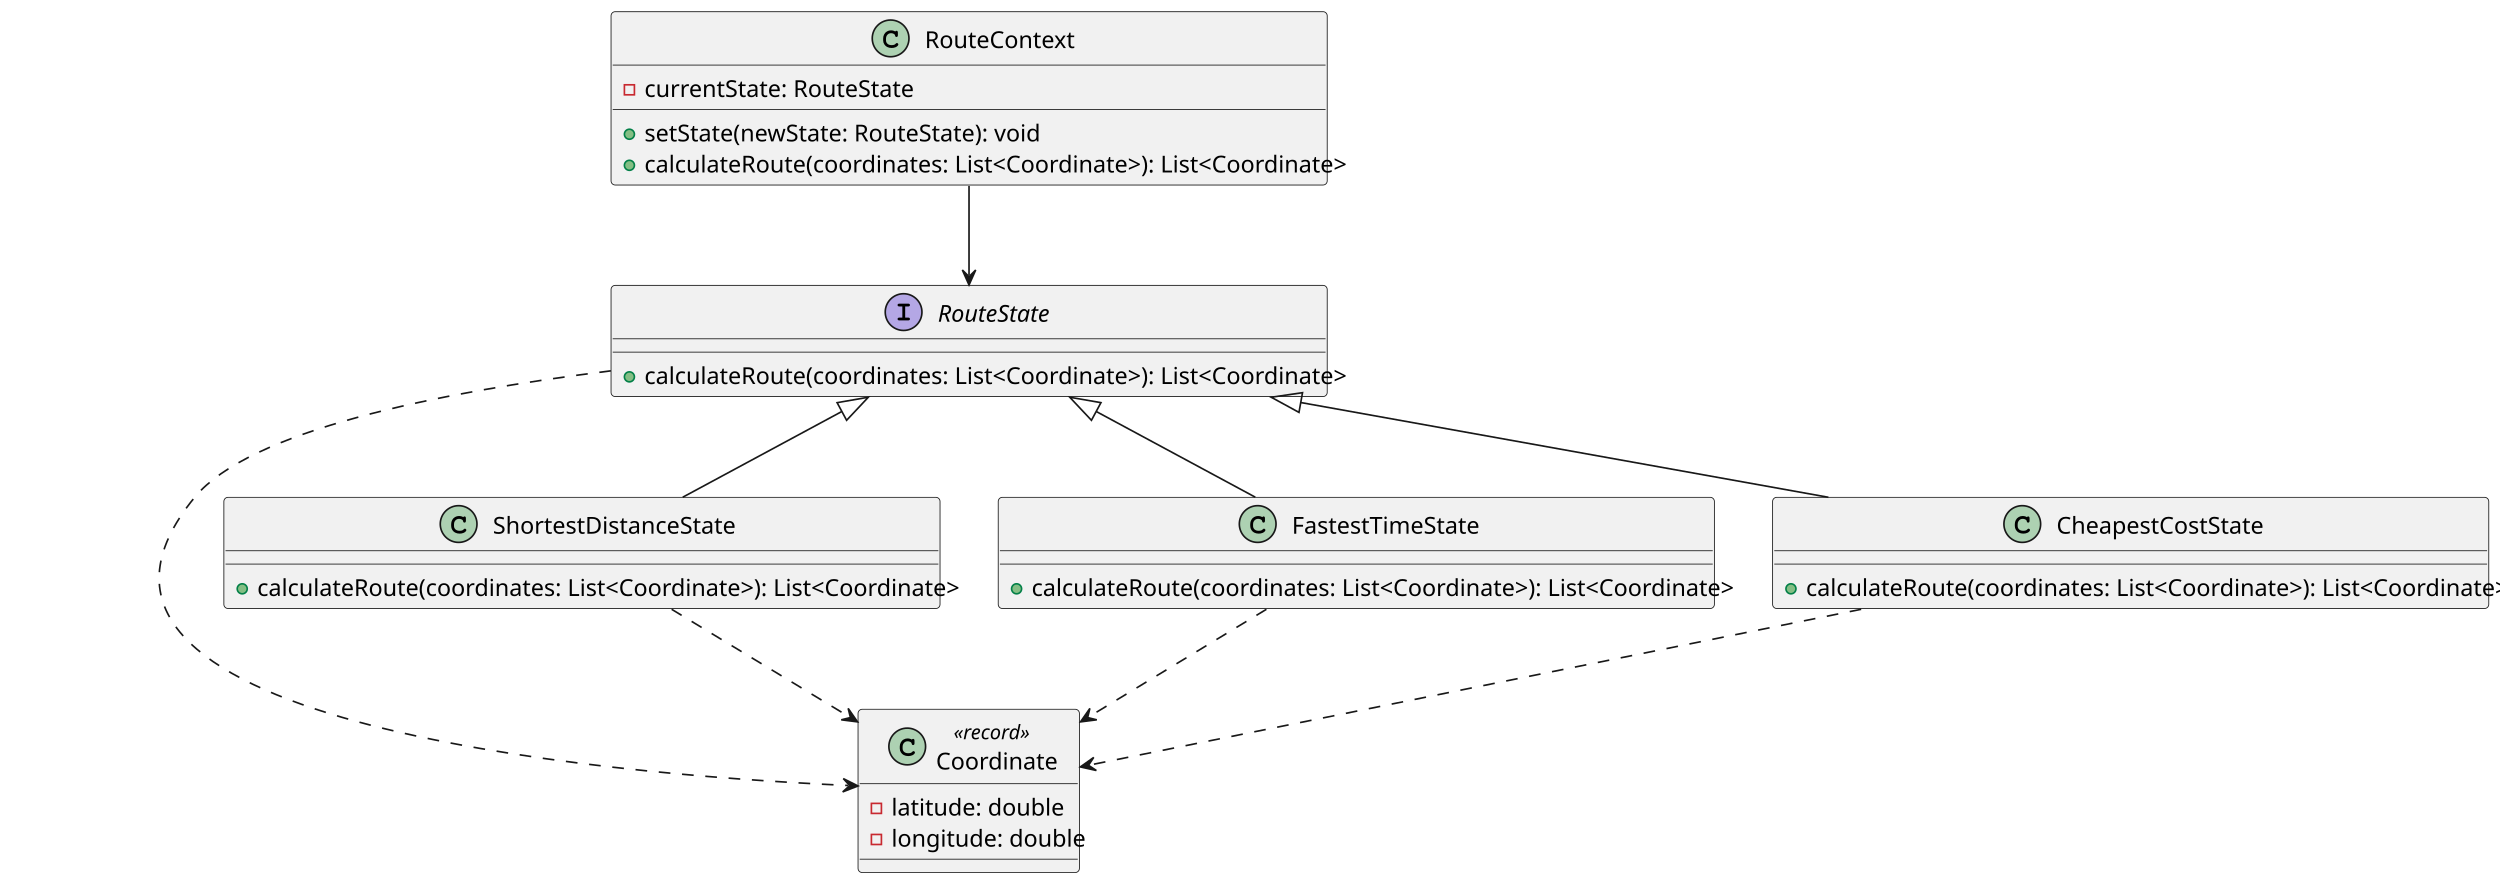
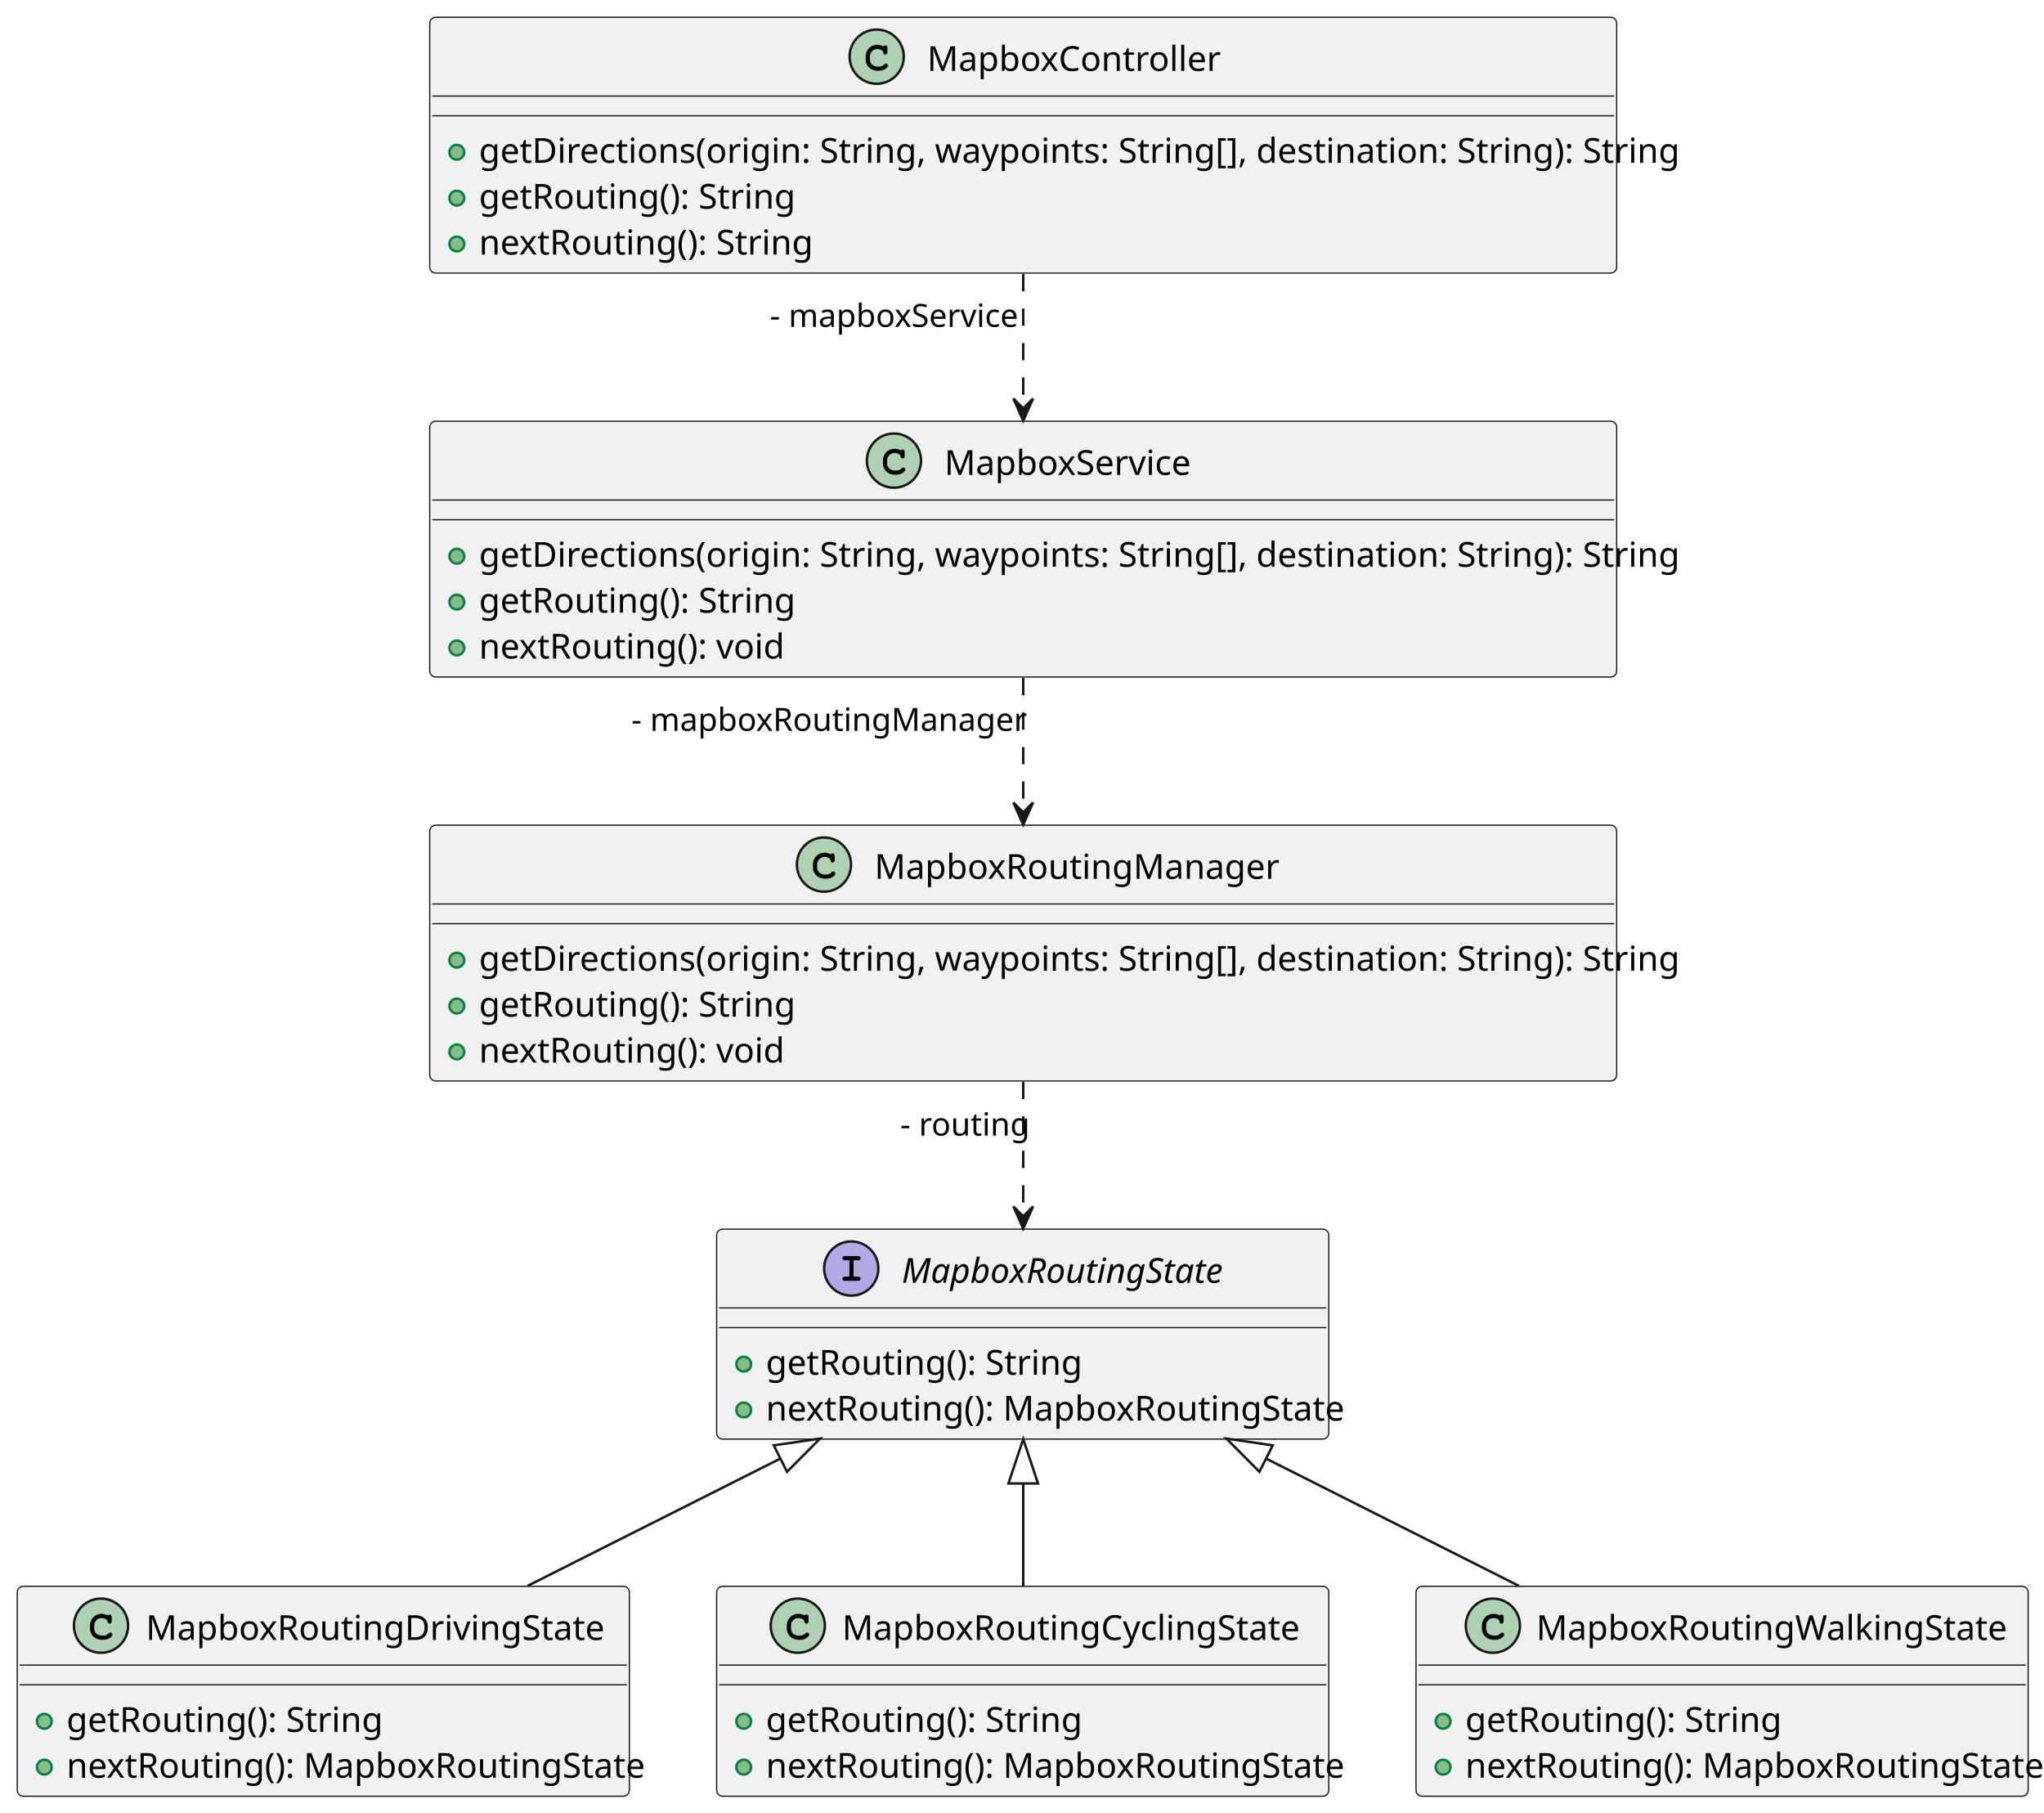
- <svg xmlns="http://www.w3.org/2000/svg" contentStyleType="text/css" height="529px" preserveAspectRatio="none" style="width:1498px;height:529px;background:#FFFFFF;" version="1.1" viewBox="0 0 1498 529" width="1498px" zoomAndPan="magnify">
+ <svg xmlns="http://www.w3.org/2000/svg" contentStyleType="text/css" height="736px" preserveAspectRatio="none" style="width:830px;height:736px;background:#FFFFFF;" version="1.1" viewBox="0 0 830 736" width="830px" zoomAndPan="magnify">
  <defs />
  <g>
-     <g id="elem_Coordinate">
-       <rect codeLine="3" fill="#F1F1F1" height="97.824" id="Coordinate" rx="2.5" ry="2.5" style="stroke:#181818;stroke-width:0.5;" width="132.648" x="514.14" y="425" />
-       <ellipse cx="543.611" cy="447.291" fill="#ADD1B2" rx="11" ry="11" style="stroke:#181818;stroke-width:1.0;" />
-       <path d="M546.377,443.166 Q546.533,442.947 546.721,442.838 Q546.908,442.728 547.127,442.728 Q547.502,442.728 547.736,442.994 Q547.971,443.244 547.971,443.853 L547.971,445.307 Q547.971,445.916 547.736,446.182 Q547.502,446.447 547.127,446.447 Q546.783,446.447 546.58,446.244 Q546.377,446.057 546.267,445.541 Q546.221,445.182 546.033,444.994 Q545.705,444.619 545.096,444.4 Q544.486,444.182 543.861,444.182 Q543.096,444.182 542.455,444.51 Q541.83,444.838 541.33,445.588 Q540.846,446.338 540.846,447.369 L540.846,448.463 Q540.846,449.697 541.736,450.525 Q542.627,451.338 544.221,451.338 Q545.158,451.338 545.814,451.088 Q546.205,450.932 546.627,450.494 Q546.892,450.228 547.033,450.15 Q547.189,450.072 547.392,450.072 Q547.721,450.072 547.971,450.338 Q548.236,450.588 548.236,450.932 Q548.236,451.275 547.892,451.682 Q547.392,452.26 546.596,452.588 Q545.517,453.041 544.221,453.041 Q542.705,453.041 541.502,452.416 Q540.517,451.916 539.83,450.853 Q539.142,449.775 539.142,448.494 L539.142,447.338 Q539.142,446.01 539.752,444.869 Q540.377,443.713 541.471,443.103 Q542.564,442.478 543.799,442.478 Q544.533,442.478 545.174,442.65 Q545.83,442.807 546.377,443.166 Z " fill="#000000" />
-       <text fill="#000000" font-family="sans-serif" font-size="12" font-style="italic" lengthAdjust="spacing" textLength="47.361" x="571.391" y="442.949">«record»</text>
-       <text fill="#000000" font-family="sans-serif" font-size="14" lengthAdjust="spacing" textLength="68.489" x="560.827" y="461.068">Coordinate</text>
-       <line style="stroke:#181818;stroke-width:0.5;" x1="515.14" x2="645.788" y1="469.582" y2="469.582" />
-       <rect fill="none" height="6" style="stroke:#C82930;stroke-width:1.0;" width="6" x="522.14" y="481.393" />
-       <text fill="#000000" font-family="sans-serif" font-size="14" lengthAdjust="spacing" textLength="94.965" x="534.14" y="488.69">latitude: double</text>
-       <rect fill="none" height="6" style="stroke:#C82930;stroke-width:1.0;" width="6" x="522.14" y="500.014" />
-       <text fill="#000000" font-family="sans-serif" font-size="14" lengthAdjust="spacing" textLength="106.647" x="534.14" y="507.31">longitude: double</text>
-       <line style="stroke:#181818;stroke-width:0.5;" x1="515.14" x2="645.788" y1="514.824" y2="514.824" />
+     <g id="elem_MapboxController">
+       <rect codeLine="2" fill="#F1F1F1" height="103.863" id="MapboxController" rx="2.5" ry="2.5" style="stroke:#181818;stroke-width:0.5;" width="481.984" x="174.5" y="7" />
+       <ellipse cx="355.994" cy="23" fill="#ADD1B2" rx="11" ry="11" style="stroke:#181818;stroke-width:1.0;" />
+       <path d="M358.76,18.875 Q358.916,18.656 359.103,18.547 Q359.291,18.438 359.51,18.438 Q359.885,18.438 360.119,18.703 Q360.353,18.953 360.353,19.562 L360.353,21.016 Q360.353,21.625 360.119,21.891 Q359.885,22.156 359.51,22.156 Q359.166,22.156 358.963,21.953 Q358.76,21.766 358.65,21.25 Q358.603,20.891 358.416,20.703 Q358.088,20.328 357.478,20.109 Q356.869,19.891 356.244,19.891 Q355.478,19.891 354.838,20.219 Q354.213,20.547 353.713,21.297 Q353.228,22.047 353.228,23.078 L353.228,24.172 Q353.228,25.406 354.119,26.234 Q355.01,27.047 356.603,27.047 Q357.541,27.047 358.197,26.797 Q358.588,26.641 359.01,26.203 Q359.275,25.938 359.416,25.859 Q359.572,25.781 359.775,25.781 Q360.103,25.781 360.353,26.047 Q360.619,26.297 360.619,26.641 Q360.619,26.984 360.275,27.391 Q359.775,27.969 358.978,28.297 Q357.9,28.75 356.603,28.75 Q355.088,28.75 353.885,28.125 Q352.9,27.625 352.213,26.562 Q351.525,25.484 351.525,24.203 L351.525,23.047 Q351.525,21.719 352.135,20.578 Q352.76,19.422 353.853,18.812 Q354.947,18.188 356.182,18.188 Q356.916,18.188 357.557,18.359 Q358.213,18.516 358.76,18.875 Z " fill="#000000" />
+       <text fill="#000000" font-family="sans-serif" font-size="14" lengthAdjust="spacing" textLength="110.496" x="376.494" y="28.797">MapboxController</text>
+       <line style="stroke:#181818;stroke-width:0.5;" x1="175.5" x2="655.484" y1="39" y2="39" />
+       <line style="stroke:#181818;stroke-width:0.5;" x1="175.5" x2="655.484" y1="47" y2="47" />
+       <ellipse cx="185.5" cy="61.81" fill="#84BE84" rx="3" ry="3" style="stroke:#038048;stroke-width:1.0;" />
+       <text fill="#000000" font-family="sans-serif" font-size="14" lengthAdjust="spacing" textLength="455.984" x="194.5" y="66.107">getDirections(origin: String, waypoints: String[], destination: String): String</text>
+       <ellipse cx="185.5" cy="80.432" fill="#84BE84" rx="3" ry="3" style="stroke:#038048;stroke-width:1.0;" />
+       <text fill="#000000" font-family="sans-serif" font-size="14" lengthAdjust="spacing" textLength="121.393" x="194.5" y="84.728">getRouting(): String</text>
+       <ellipse cx="185.5" cy="99.053" fill="#84BE84" rx="3" ry="3" style="stroke:#038048;stroke-width:1.0;" />
+       <text fill="#000000" font-family="sans-serif" font-size="14" lengthAdjust="spacing" textLength="128.393" x="194.5" y="103.35">nextRouting(): String</text>
    </g>
-     <g id="elem_RouteContext">
-       <rect codeLine="8" fill="#F1F1F1" height="103.863" id="RouteContext" rx="2.5" ry="2.5" style="stroke:#181818;stroke-width:0.5;" width="429.129" x="366.14" y="7" />
-       <ellipse cx="533.651" cy="23" fill="#ADD1B2" rx="11" ry="11" style="stroke:#181818;stroke-width:1.0;" />
-       <path d="M536.417,18.875 Q536.573,18.656 536.761,18.547 Q536.948,18.438 537.167,18.438 Q537.542,18.438 537.776,18.703 Q538.011,18.953 538.011,19.562 L538.011,21.016 Q538.011,21.625 537.776,21.891 Q537.542,22.156 537.167,22.156 Q536.823,22.156 536.62,21.953 Q536.417,21.766 536.308,21.25 Q536.261,20.891 536.073,20.703 Q535.745,20.328 535.136,20.109 Q534.526,19.891 533.901,19.891 Q533.136,19.891 532.495,20.219 Q531.87,20.547 531.37,21.297 Q530.886,22.047 530.886,23.078 L530.886,24.172 Q530.886,25.406 531.776,26.234 Q532.667,27.047 534.261,27.047 Q535.198,27.047 535.854,26.797 Q536.245,26.641 536.667,26.203 Q536.933,25.938 537.073,25.859 Q537.229,25.781 537.433,25.781 Q537.761,25.781 538.011,26.047 Q538.276,26.297 538.276,26.641 Q538.276,26.984 537.933,27.391 Q537.433,27.969 536.636,28.297 Q535.558,28.75 534.261,28.75 Q532.745,28.75 531.542,28.125 Q530.558,27.625 529.87,26.562 Q529.183,25.484 529.183,24.203 L529.183,23.047 Q529.183,21.719 529.792,20.578 Q530.417,19.422 531.511,18.812 Q532.604,18.188 533.839,18.188 Q534.573,18.188 535.214,18.359 Q535.87,18.516 536.417,18.875 Z " fill="#000000" />
-       <text fill="#000000" font-family="sans-serif" font-size="14" lengthAdjust="spacing" textLength="85.606" x="554.151" y="28.797">RouteContext</text>
-       <line style="stroke:#181818;stroke-width:0.5;" x1="367.14" x2="794.269" y1="39" y2="39" />
-       <rect fill="none" height="6" style="stroke:#C82930;stroke-width:1.0;" width="6" x="374.14" y="50.81" />
-       <text fill="#000000" font-family="sans-serif" font-size="14" lengthAdjust="spacing" textLength="154.089" x="386.14" y="58.107">currentState: RouteState</text>
-       <line style="stroke:#181818;stroke-width:0.5;" x1="367.14" x2="794.269" y1="65.621" y2="65.621" />
-       <ellipse cx="377.14" cy="80.432" fill="#84BE84" rx="3" ry="3" style="stroke:#038048;stroke-width:1.0;" />
-       <text fill="#000000" font-family="sans-serif" font-size="14" lengthAdjust="spacing" textLength="230.351" x="386.14" y="84.728">setState(newState: RouteState): void</text>
-       <ellipse cx="377.14" cy="99.053" fill="#84BE84" rx="3" ry="3" style="stroke:#038048;stroke-width:1.0;" />
-       <text fill="#000000" font-family="sans-serif" font-size="14" lengthAdjust="spacing" textLength="403.129" x="386.14" y="103.35">calculateRoute(coordinates: List&lt;Coordinate&gt;): List&lt;Coordinate&gt;</text>
+     <g id="elem_MapboxService">
+       <rect codeLine="8" fill="#F1F1F1" height="103.863" id="MapboxService" rx="2.5" ry="2.5" style="stroke:#181818;stroke-width:0.5;" width="481.984" x="174.5" y="171" />
+       <ellipse cx="362.998" cy="187" fill="#ADD1B2" rx="11" ry="11" style="stroke:#181818;stroke-width:1.0;" />
+       <path d="M365.763,182.875 Q365.919,182.656 366.107,182.547 Q366.294,182.438 366.513,182.438 Q366.888,182.438 367.123,182.703 Q367.357,182.953 367.357,183.562 L367.357,185.016 Q367.357,185.625 367.123,185.891 Q366.888,186.156 366.513,186.156 Q366.169,186.156 365.966,185.953 Q365.763,185.766 365.654,185.25 Q365.607,184.891 365.419,184.703 Q365.091,184.328 364.482,184.109 Q363.873,183.891 363.248,183.891 Q362.482,183.891 361.841,184.219 Q361.216,184.547 360.716,185.297 Q360.232,186.047 360.232,187.078 L360.232,188.172 Q360.232,189.406 361.123,190.234 Q362.013,191.047 363.607,191.047 Q364.544,191.047 365.201,190.797 Q365.591,190.641 366.013,190.203 Q366.279,189.938 366.419,189.859 Q366.576,189.781 366.779,189.781 Q367.107,189.781 367.357,190.047 Q367.623,190.297 367.623,190.641 Q367.623,190.984 367.279,191.391 Q366.779,191.969 365.982,192.297 Q364.904,192.75 363.607,192.75 Q362.091,192.75 360.888,192.125 Q359.904,191.625 359.216,190.562 Q358.529,189.484 358.529,188.203 L358.529,187.047 Q358.529,185.719 359.138,184.578 Q359.763,183.422 360.857,182.812 Q361.951,182.188 363.185,182.188 Q363.919,182.188 364.56,182.359 Q365.216,182.516 365.763,182.875 Z " fill="#000000" />
+       <text fill="#000000" font-family="sans-serif" font-size="14" lengthAdjust="spacing" textLength="96.489" x="383.498" y="192.797">MapboxService</text>
+       <line style="stroke:#181818;stroke-width:0.5;" x1="175.5" x2="655.484" y1="203" y2="203" />
+       <line style="stroke:#181818;stroke-width:0.5;" x1="175.5" x2="655.484" y1="211" y2="211" />
+       <ellipse cx="185.5" cy="225.81" fill="#84BE84" rx="3" ry="3" style="stroke:#038048;stroke-width:1.0;" />
+       <text fill="#000000" font-family="sans-serif" font-size="14" lengthAdjust="spacing" textLength="455.984" x="194.5" y="230.107">getDirections(origin: String, waypoints: String[], destination: String): String</text>
+       <ellipse cx="185.5" cy="244.432" fill="#84BE84" rx="3" ry="3" style="stroke:#038048;stroke-width:1.0;" />
+       <text fill="#000000" font-family="sans-serif" font-size="14" lengthAdjust="spacing" textLength="121.393" x="194.5" y="248.728">getRouting(): String</text>
+       <ellipse cx="185.5" cy="263.053" fill="#84BE84" rx="3" ry="3" style="stroke:#038048;stroke-width:1.0;" />
+       <text fill="#000000" font-family="sans-serif" font-size="14" lengthAdjust="spacing" textLength="117.503" x="194.5" y="267.35">nextRouting(): void</text>
    </g>
-     <g id="elem_RouteState">
-       <rect codeLine="14" fill="#F1F1F1" height="66.621" id="RouteState" rx="2.5" ry="2.5" style="stroke:#181818;stroke-width:0.5;" width="429.129" x="366.14" y="171" />
-       <ellipse cx="541.431" cy="187" fill="#B4A7E5" rx="11" ry="11" style="stroke:#181818;stroke-width:1.0;" />
-       <path d="M542.384,183.641 L542.384,190.297 L544.102,190.297 Q544.712,190.297 544.977,190.531 Q545.243,190.766 545.243,191.156 Q545.243,191.531 544.977,191.766 Q544.712,192 544.102,192 L538.962,192 Q538.352,192 538.087,191.766 Q537.821,191.531 537.821,191.141 Q537.821,190.766 538.087,190.531 Q538.352,190.297 538.962,190.297 L540.681,190.297 L540.681,183.641 L538.962,183.641 Q538.352,183.641 538.087,183.406 Q537.821,183.172 537.821,182.781 Q537.821,182.406 538.087,182.172 Q538.352,181.938 538.962,181.938 L544.102,181.938 Q544.712,181.938 544.977,182.172 Q545.243,182.406 545.243,182.781 Q545.243,183.172 544.977,183.406 Q544.712,183.641 544.102,183.641 L542.384,183.641 Z " fill="#000000" />
-       <text fill="#000000" font-family="sans-serif" font-size="14" font-style="italic" lengthAdjust="spacing" textLength="70.048" x="561.931" y="192.797">RouteState</text>
-       <line style="stroke:#181818;stroke-width:0.5;" x1="367.14" x2="794.269" y1="203" y2="203" />
-       <line style="stroke:#181818;stroke-width:0.5;" x1="367.14" x2="794.269" y1="211" y2="211" />
-       <ellipse cx="377.14" cy="225.81" fill="#84BE84" rx="3" ry="3" style="stroke:#038048;stroke-width:1.0;" />
-       <text fill="#000000" font-family="sans-serif" font-size="14" lengthAdjust="spacing" textLength="403.129" x="386.14" y="230.107">calculateRoute(coordinates: List&lt;Coordinate&gt;): List&lt;Coordinate&gt;</text>
+     <g id="elem_MapboxRoutingManager">
+       <rect codeLine="14" fill="#F1F1F1" height="103.863" id="MapboxRoutingManager" rx="2.5" ry="2.5" style="stroke:#181818;stroke-width:0.5;" width="481.984" x="174.5" y="335" />
+       <ellipse cx="334.584" cy="351" fill="#ADD1B2" rx="11" ry="11" style="stroke:#181818;stroke-width:1.0;" />
+       <path d="M337.35,346.875 Q337.506,346.656 337.693,346.547 Q337.881,346.438 338.1,346.438 Q338.475,346.438 338.709,346.703 Q338.943,346.953 338.943,347.562 L338.943,349.016 Q338.943,349.625 338.709,349.891 Q338.475,350.156 338.1,350.156 Q337.756,350.156 337.553,349.953 Q337.35,349.766 337.24,349.25 Q337.193,348.891 337.006,348.703 Q336.678,348.328 336.068,348.109 Q335.459,347.891 334.834,347.891 Q334.068,347.891 333.428,348.219 Q332.803,348.547 332.303,349.297 Q331.818,350.047 331.818,351.078 L331.818,352.172 Q331.818,353.406 332.709,354.234 Q333.6,355.047 335.193,355.047 Q336.131,355.047 336.787,354.797 Q337.178,354.641 337.6,354.203 Q337.865,353.938 338.006,353.859 Q338.162,353.781 338.365,353.781 Q338.693,353.781 338.943,354.047 Q339.209,354.297 339.209,354.641 Q339.209,354.984 338.865,355.391 Q338.365,355.969 337.568,356.297 Q336.49,356.75 335.193,356.75 Q333.678,356.75 332.475,356.125 Q331.49,355.625 330.803,354.562 Q330.115,353.484 330.115,352.203 L330.115,351.047 Q330.115,349.719 330.725,348.578 Q331.35,347.422 332.443,346.812 Q333.537,346.188 334.772,346.188 Q335.506,346.188 336.147,346.359 Q336.803,346.516 337.35,346.875 Z " fill="#000000" />
+       <text fill="#000000" font-family="sans-serif" font-size="14" lengthAdjust="spacing" textLength="153.316" x="355.084" y="356.797">MapboxRoutingManager</text>
+       <line style="stroke:#181818;stroke-width:0.5;" x1="175.5" x2="655.484" y1="367" y2="367" />
+       <line style="stroke:#181818;stroke-width:0.5;" x1="175.5" x2="655.484" y1="375" y2="375" />
+       <ellipse cx="185.5" cy="389.81" fill="#84BE84" rx="3" ry="3" style="stroke:#038048;stroke-width:1.0;" />
+       <text fill="#000000" font-family="sans-serif" font-size="14" lengthAdjust="spacing" textLength="455.984" x="194.5" y="394.107">getDirections(origin: String, waypoints: String[], destination: String): String</text>
+       <ellipse cx="185.5" cy="408.432" fill="#84BE84" rx="3" ry="3" style="stroke:#038048;stroke-width:1.0;" />
+       <text fill="#000000" font-family="sans-serif" font-size="14" lengthAdjust="spacing" textLength="121.393" x="194.5" y="412.728">getRouting(): String</text>
+       <ellipse cx="185.5" cy="427.053" fill="#84BE84" rx="3" ry="3" style="stroke:#038048;stroke-width:1.0;" />
+       <text fill="#000000" font-family="sans-serif" font-size="14" lengthAdjust="spacing" textLength="117.503" x="194.5" y="431.35">nextRouting(): void</text>
    </g>
-     <g id="elem_ShortestDistanceState">
-       <rect codeLine="18" fill="#F1F1F1" height="66.621" id="ShortestDistanceState" rx="2.5" ry="2.5" style="stroke:#181818;stroke-width:0.5;" width="429.129" x="134.14" y="298" />
-       <ellipse cx="274.807" cy="314" fill="#ADD1B2" rx="11" ry="11" style="stroke:#181818;stroke-width:1.0;" />
-       <path d="M277.572,309.875 Q277.728,309.656 277.916,309.547 Q278.103,309.438 278.322,309.438 Q278.697,309.438 278.932,309.703 Q279.166,309.953 279.166,310.562 L279.166,312.016 Q279.166,312.625 278.932,312.891 Q278.697,313.156 278.322,313.156 Q277.978,313.156 277.775,312.953 Q277.572,312.766 277.463,312.25 Q277.416,311.891 277.228,311.703 Q276.9,311.328 276.291,311.109 Q275.682,310.891 275.057,310.891 Q274.291,310.891 273.65,311.219 Q273.025,311.547 272.525,312.297 Q272.041,313.047 272.041,314.078 L272.041,315.172 Q272.041,316.406 272.932,317.234 Q273.822,318.047 275.416,318.047 Q276.353,318.047 277.01,317.797 Q277.4,317.641 277.822,317.203 Q278.088,316.938 278.228,316.859 Q278.385,316.781 278.588,316.781 Q278.916,316.781 279.166,317.047 Q279.432,317.297 279.432,317.641 Q279.432,317.984 279.088,318.391 Q278.588,318.969 277.791,319.297 Q276.713,319.75 275.416,319.75 Q273.9,319.75 272.697,319.125 Q271.713,318.625 271.025,317.562 Q270.338,316.484 270.338,315.203 L270.338,314.047 Q270.338,312.719 270.947,311.578 Q271.572,310.422 272.666,309.812 Q273.76,309.188 274.994,309.188 Q275.728,309.188 276.369,309.359 Q277.025,309.516 277.572,309.875 Z " fill="#000000" />
-       <text fill="#000000" font-family="sans-serif" font-size="14" lengthAdjust="spacing" textLength="139.296" x="295.307" y="319.797">ShortestDistanceState</text>
-       <line style="stroke:#181818;stroke-width:0.5;" x1="135.14" x2="562.269" y1="330" y2="330" />
-       <line style="stroke:#181818;stroke-width:0.5;" x1="135.14" x2="562.269" y1="338" y2="338" />
-       <ellipse cx="145.14" cy="352.81" fill="#84BE84" rx="3" ry="3" style="stroke:#038048;stroke-width:1.0;" />
-       <text fill="#000000" font-family="sans-serif" font-size="14" lengthAdjust="spacing" textLength="403.129" x="154.14" y="357.107">calculateRoute(coordinates: List&lt;Coordinate&gt;): List&lt;Coordinate&gt;</text>
+     <g id="elem_MapboxRoutingState">
+       <rect codeLine="20" fill="#F1F1F1" height="85.242" id="MapboxRoutingState" rx="2.5" ry="2.5" style="stroke:#181818;stroke-width:0.5;" width="248.571" x="291" y="499" />
+       <ellipse cx="345.66" cy="515" fill="#B4A7E5" rx="11" ry="11" style="stroke:#181818;stroke-width:1.0;" />
+       <path d="M346.613,511.641 L346.613,518.297 L348.332,518.297 Q348.941,518.297 349.207,518.531 Q349.473,518.766 349.473,519.156 Q349.473,519.531 349.207,519.766 Q348.941,520 348.332,520 L343.191,520 Q342.582,520 342.316,519.766 Q342.051,519.531 342.051,519.141 Q342.051,518.766 342.316,518.531 Q342.582,518.297 343.191,518.297 L344.91,518.297 L344.91,511.641 L343.191,511.641 Q342.582,511.641 342.316,511.406 Q342.051,511.172 342.051,510.781 Q342.051,510.406 342.316,510.172 Q342.582,509.938 343.191,509.938 L348.332,509.938 Q348.941,509.938 349.207,510.172 Q349.473,510.406 349.473,510.781 Q349.473,511.172 349.207,511.406 Q348.941,511.641 348.332,511.641 L346.613,511.641 Z " fill="#000000" />
+       <text fill="#000000" font-family="sans-serif" font-size="14" font-style="italic" lengthAdjust="spacing" textLength="130.751" x="366.16" y="520.797">MapboxRoutingState</text>
+       <line style="stroke:#181818;stroke-width:0.5;" x1="292" x2="538.571" y1="531" y2="531" />
+       <line style="stroke:#181818;stroke-width:0.5;" x1="292" x2="538.571" y1="539" y2="539" />
+       <ellipse cx="302" cy="553.811" fill="#84BE84" rx="3" ry="3" style="stroke:#038048;stroke-width:1.0;" />
+       <text fill="#000000" font-family="sans-serif" font-size="14" lengthAdjust="spacing" textLength="121.393" x="311" y="558.107">getRouting(): String</text>
+       <ellipse cx="302" cy="572.432" fill="#84BE84" rx="3" ry="3" style="stroke:#038048;stroke-width:1.0;" />
+       <text fill="#000000" font-family="sans-serif" font-size="14" lengthAdjust="spacing" textLength="222.571" x="311" y="576.729">nextRouting(): MapboxRoutingState</text>
    </g>
-     <g id="elem_FastestTimeState">
-       <rect codeLine="22" fill="#F1F1F1" height="66.621" id="FastestTimeState" rx="2.5" ry="2.5" style="stroke:#181818;stroke-width:0.5;" width="429.129" x="598.14" y="298" />
-       <ellipse cx="753.603" cy="314" fill="#ADD1B2" rx="11" ry="11" style="stroke:#181818;stroke-width:1.0;" />
-       <path d="M756.369,309.875 Q756.525,309.656 756.712,309.547 Q756.9,309.438 757.119,309.438 Q757.494,309.438 757.728,309.703 Q757.962,309.953 757.962,310.562 L757.962,312.016 Q757.962,312.625 757.728,312.891 Q757.494,313.156 757.119,313.156 Q756.775,313.156 756.572,312.953 Q756.369,312.766 756.259,312.25 Q756.212,311.891 756.025,311.703 Q755.697,311.328 755.087,311.109 Q754.478,310.891 753.853,310.891 Q753.087,310.891 752.447,311.219 Q751.822,311.547 751.322,312.297 Q750.837,313.047 750.837,314.078 L750.837,315.172 Q750.837,316.406 751.728,317.234 Q752.619,318.047 754.212,318.047 Q755.15,318.047 755.806,317.797 Q756.197,317.641 756.619,317.203 Q756.884,316.938 757.025,316.859 Q757.181,316.781 757.384,316.781 Q757.712,316.781 757.962,317.047 Q758.228,317.297 758.228,317.641 Q758.228,317.984 757.884,318.391 Q757.384,318.969 756.587,319.297 Q755.509,319.75 754.212,319.75 Q752.697,319.75 751.494,319.125 Q750.509,318.625 749.822,317.562 Q749.134,316.484 749.134,315.203 L749.134,314.047 Q749.134,312.719 749.744,311.578 Q750.369,310.422 751.462,309.812 Q752.556,309.188 753.79,309.188 Q754.525,309.188 755.165,309.359 Q755.822,309.516 756.369,309.875 Z " fill="#000000" />
-       <text fill="#000000" font-family="sans-serif" font-size="14" lengthAdjust="spacing" textLength="109.703" x="774.103" y="319.797">FastestTimeState</text>
-       <line style="stroke:#181818;stroke-width:0.5;" x1="599.14" x2="1026.269" y1="330" y2="330" />
-       <line style="stroke:#181818;stroke-width:0.5;" x1="599.14" x2="1026.269" y1="338" y2="338" />
-       <ellipse cx="609.14" cy="352.81" fill="#84BE84" rx="3" ry="3" style="stroke:#038048;stroke-width:1.0;" />
-       <text fill="#000000" font-family="sans-serif" font-size="14" lengthAdjust="spacing" textLength="403.129" x="618.14" y="357.107">calculateRoute(coordinates: List&lt;Coordinate&gt;): List&lt;Coordinate&gt;</text>
+     <g id="elem_MapboxRoutingDrivingState">
+       <rect codeLine="25" fill="#F1F1F1" height="85.242" id="MapboxRoutingDrivingState" rx="2.5" ry="2.5" style="stroke:#181818;stroke-width:0.5;" width="248.571" x="7" y="644" />
+       <ellipse cx="41.015" cy="660" fill="#ADD1B2" rx="11" ry="11" style="stroke:#181818;stroke-width:1.0;" />
+       <path d="M43.78,655.875 Q43.937,655.656 44.124,655.547 Q44.312,655.438 44.53,655.438 Q44.905,655.438 45.14,655.703 Q45.374,655.953 45.374,656.562 L45.374,658.016 Q45.374,658.625 45.14,658.891 Q44.905,659.156 44.53,659.156 Q44.187,659.156 43.983,658.953 Q43.78,658.766 43.671,658.25 Q43.624,657.891 43.437,657.703 Q43.108,657.328 42.499,657.109 Q41.89,656.891 41.265,656.891 Q40.499,656.891 39.858,657.219 Q39.233,657.547 38.733,658.297 Q38.249,659.047 38.249,660.078 L38.249,661.172 Q38.249,662.406 39.14,663.234 Q40.03,664.047 41.624,664.047 Q42.562,664.047 43.218,663.797 Q43.608,663.641 44.03,663.203 Q44.296,662.938 44.437,662.859 Q44.593,662.781 44.796,662.781 Q45.124,662.781 45.374,663.047 Q45.64,663.297 45.64,663.641 Q45.64,663.984 45.296,664.391 Q44.796,664.969 43.999,665.297 Q42.921,665.75 41.624,665.75 Q40.108,665.75 38.905,665.125 Q37.921,664.625 37.233,663.562 Q36.546,662.484 36.546,661.203 L36.546,660.047 Q36.546,658.719 37.155,657.578 Q37.78,656.422 38.874,655.812 Q39.968,655.188 41.202,655.188 Q41.937,655.188 42.577,655.359 Q43.233,655.516 43.78,655.875 Z " fill="#000000" />
+       <text fill="#000000" font-family="sans-serif" font-size="14" lengthAdjust="spacing" textLength="174.316" x="59.24" y="665.797">MapboxRoutingDrivingState</text>
+       <line style="stroke:#181818;stroke-width:0.5;" x1="8" x2="254.571" y1="676" y2="676" />
+       <line style="stroke:#181818;stroke-width:0.5;" x1="8" x2="254.571" y1="684" y2="684" />
+       <ellipse cx="18" cy="698.811" fill="#84BE84" rx="3" ry="3" style="stroke:#038048;stroke-width:1.0;" />
+       <text fill="#000000" font-family="sans-serif" font-size="14" lengthAdjust="spacing" textLength="121.393" x="27" y="703.107">getRouting(): String</text>
+       <ellipse cx="18" cy="717.432" fill="#84BE84" rx="3" ry="3" style="stroke:#038048;stroke-width:1.0;" />
+       <text fill="#000000" font-family="sans-serif" font-size="14" lengthAdjust="spacing" textLength="222.571" x="27" y="721.729">nextRouting(): MapboxRoutingState</text>
    </g>
-     <g id="elem_CheapestCostState">
-       <rect codeLine="26" fill="#F1F1F1" height="66.621" id="CheapestCostState" rx="2.5" ry="2.5" style="stroke:#181818;stroke-width:0.5;" width="429.129" x="1062.14" y="298" />
-       <ellipse cx="1211.751" cy="314" fill="#ADD1B2" rx="11" ry="11" style="stroke:#181818;stroke-width:1.0;" />
-       <path d="M1214.517,309.875 Q1214.673,309.656 1214.861,309.547 Q1215.048,309.438 1215.267,309.438 Q1215.642,309.438 1215.876,309.703 Q1216.111,309.953 1216.111,310.562 L1216.111,312.016 Q1216.111,312.625 1215.876,312.891 Q1215.642,313.156 1215.267,313.156 Q1214.923,313.156 1214.72,312.953 Q1214.517,312.766 1214.408,312.25 Q1214.361,311.891 1214.173,311.703 Q1213.845,311.328 1213.236,311.109 Q1212.626,310.891 1212.001,310.891 Q1211.236,310.891 1210.595,311.219 Q1209.97,311.547 1209.47,312.297 Q1208.986,313.047 1208.986,314.078 L1208.986,315.172 Q1208.986,316.406 1209.876,317.234 Q1210.767,318.047 1212.361,318.047 Q1213.298,318.047 1213.955,317.797 Q1214.345,317.641 1214.767,317.203 Q1215.033,316.938 1215.173,316.859 Q1215.33,316.781 1215.533,316.781 Q1215.861,316.781 1216.111,317.047 Q1216.376,317.297 1216.376,317.641 Q1216.376,317.984 1216.033,318.391 Q1215.533,318.969 1214.736,319.297 Q1213.658,319.75 1212.361,319.75 Q1210.845,319.75 1209.642,319.125 Q1208.658,318.625 1207.97,317.562 Q1207.283,316.484 1207.283,315.203 L1207.283,314.047 Q1207.283,312.719 1207.892,311.578 Q1208.517,310.422 1209.611,309.812 Q1210.705,309.188 1211.939,309.188 Q1212.673,309.188 1213.314,309.359 Q1213.97,309.516 1214.517,309.875 Z " fill="#000000" />
-       <text fill="#000000" font-family="sans-serif" font-size="14" lengthAdjust="spacing" textLength="121.406" x="1232.251" y="319.797">CheapestCostState</text>
-       <line style="stroke:#181818;stroke-width:0.5;" x1="1063.14" x2="1490.269" y1="330" y2="330" />
-       <line style="stroke:#181818;stroke-width:0.5;" x1="1063.14" x2="1490.269" y1="338" y2="338" />
-       <ellipse cx="1073.14" cy="352.81" fill="#84BE84" rx="3" ry="3" style="stroke:#038048;stroke-width:1.0;" />
-       <text fill="#000000" font-family="sans-serif" font-size="14" lengthAdjust="spacing" textLength="403.129" x="1082.14" y="357.107">calculateRoute(coordinates: List&lt;Coordinate&gt;): List&lt;Coordinate&gt;</text>
+     <g id="elem_MapboxRoutingCyclingState">
+       <rect codeLine="30" fill="#F1F1F1" height="85.242" id="MapboxRoutingCyclingState" rx="2.5" ry="2.5" style="stroke:#181818;stroke-width:0.5;" width="248.571" x="291" y="644" />
+       <ellipse cx="323.963" cy="660" fill="#ADD1B2" rx="11" ry="11" style="stroke:#181818;stroke-width:1.0;" />
+       <path d="M326.728,655.875 Q326.885,655.656 327.072,655.547 Q327.26,655.438 327.478,655.438 Q327.853,655.438 328.088,655.703 Q328.322,655.953 328.322,656.562 L328.322,658.016 Q328.322,658.625 328.088,658.891 Q327.853,659.156 327.478,659.156 Q327.135,659.156 326.931,658.953 Q326.728,658.766 326.619,658.25 Q326.572,657.891 326.385,657.703 Q326.056,657.328 325.447,657.109 Q324.838,656.891 324.213,656.891 Q323.447,656.891 322.806,657.219 Q322.181,657.547 321.681,658.297 Q321.197,659.047 321.197,660.078 L321.197,661.172 Q321.197,662.406 322.088,663.234 Q322.978,664.047 324.572,664.047 Q325.51,664.047 326.166,663.797 Q326.556,663.641 326.978,663.203 Q327.244,662.938 327.385,662.859 Q327.541,662.781 327.744,662.781 Q328.072,662.781 328.322,663.047 Q328.588,663.297 328.588,663.641 Q328.588,663.984 328.244,664.391 Q327.744,664.969 326.947,665.297 Q325.869,665.75 324.572,665.75 Q323.056,665.75 321.853,665.125 Q320.869,664.625 320.181,663.562 Q319.494,662.484 319.494,661.203 L319.494,660.047 Q319.494,658.719 320.103,657.578 Q320.728,656.422 321.822,655.812 Q322.916,655.188 324.15,655.188 Q324.885,655.188 325.525,655.359 Q326.181,655.516 326.728,655.875 Z " fill="#000000" />
+       <text fill="#000000" font-family="sans-serif" font-size="14" lengthAdjust="spacing" textLength="176.654" x="341.954" y="665.797">MapboxRoutingCyclingState</text>
+       <line style="stroke:#181818;stroke-width:0.5;" x1="292" x2="538.571" y1="676" y2="676" />
+       <line style="stroke:#181818;stroke-width:0.5;" x1="292" x2="538.571" y1="684" y2="684" />
+       <ellipse cx="302" cy="698.811" fill="#84BE84" rx="3" ry="3" style="stroke:#038048;stroke-width:1.0;" />
+       <text fill="#000000" font-family="sans-serif" font-size="14" lengthAdjust="spacing" textLength="121.393" x="311" y="703.107">getRouting(): String</text>
+       <ellipse cx="302" cy="717.432" fill="#84BE84" rx="3" ry="3" style="stroke:#038048;stroke-width:1.0;" />
+       <text fill="#000000" font-family="sans-serif" font-size="14" lengthAdjust="spacing" textLength="222.571" x="311" y="721.729">nextRouting(): MapboxRoutingState</text>
    </g>
-     <g id="link_RouteState_ShortestDistanceState">
-       <path codeLine="30" d="M504.442,246.555 C470.202,264.995 443.34,279.47 409.09,297.93 " fill="none" id="RouteState-backto-ShortestDistanceState" style="stroke:#181818;stroke-width:1.0;" />
-       <polygon fill="none" points="520.29,238.02,501.597,241.272,507.287,251.838,520.29,238.02" style="stroke:#181818;stroke-width:1.0;" />
+     <g id="elem_MapboxRoutingWalkingState">
+       <rect codeLine="35" fill="#F1F1F1" height="85.242" id="MapboxRoutingWalkingState" rx="2.5" ry="2.5" style="stroke:#181818;stroke-width:0.5;" width="248.571" x="575" y="644" />
+       <ellipse cx="606.212" cy="660" fill="#ADD1B2" rx="11" ry="11" style="stroke:#181818;stroke-width:1.0;" />
+       <path d="M608.978,655.875 Q609.134,655.656 609.322,655.547 Q609.509,655.438 609.728,655.438 Q610.103,655.438 610.337,655.703 Q610.572,655.953 610.572,656.562 L610.572,658.016 Q610.572,658.625 610.337,658.891 Q610.103,659.156 609.728,659.156 Q609.384,659.156 609.181,658.953 Q608.978,658.766 608.869,658.25 Q608.822,657.891 608.634,657.703 Q608.306,657.328 607.697,657.109 Q607.087,656.891 606.462,656.891 Q605.697,656.891 605.056,657.219 Q604.431,657.547 603.931,658.297 Q603.447,659.047 603.447,660.078 L603.447,661.172 Q603.447,662.406 604.337,663.234 Q605.228,664.047 606.822,664.047 Q607.759,664.047 608.415,663.797 Q608.806,663.641 609.228,663.203 Q609.494,662.938 609.634,662.859 Q609.79,662.781 609.994,662.781 Q610.322,662.781 610.572,663.047 Q610.837,663.297 610.837,663.641 Q610.837,663.984 610.494,664.391 Q609.994,664.969 609.197,665.297 Q608.119,665.75 606.822,665.75 Q605.306,665.75 604.103,665.125 Q603.119,664.625 602.431,663.562 Q601.744,662.484 601.744,661.203 L601.744,660.047 Q601.744,658.719 602.353,657.578 Q602.978,656.422 604.072,655.812 Q605.165,655.188 606.4,655.188 Q607.134,655.188 607.775,655.359 Q608.431,655.516 608.978,655.875 Z " fill="#000000" />
+       <text fill="#000000" font-family="sans-serif" font-size="14" lengthAdjust="spacing" textLength="180.544" x="623.815" y="665.797">MapboxRoutingWalkingState</text>
+       <line style="stroke:#181818;stroke-width:0.5;" x1="576" x2="822.571" y1="676" y2="676" />
+       <line style="stroke:#181818;stroke-width:0.5;" x1="576" x2="822.571" y1="684" y2="684" />
+       <ellipse cx="586" cy="698.811" fill="#84BE84" rx="3" ry="3" style="stroke:#038048;stroke-width:1.0;" />
+       <text fill="#000000" font-family="sans-serif" font-size="14" lengthAdjust="spacing" textLength="121.393" x="595" y="703.107">getRouting(): String</text>
+       <ellipse cx="586" cy="717.432" fill="#84BE84" rx="3" ry="3" style="stroke:#038048;stroke-width:1.0;" />
+       <text fill="#000000" font-family="sans-serif" font-size="14" lengthAdjust="spacing" textLength="222.571" x="595" y="721.729">nextRouting(): MapboxRoutingState</text>
    </g>
-     <g id="link_RouteState_FastestTimeState">
-       <path codeLine="31" d="M656.837,246.557 C691.067,264.997 717.94,279.47 752.19,297.93 " fill="none" id="RouteState-backto-FastestTimeState" style="stroke:#181818;stroke-width:1.0;" />
-       <polygon fill="none" points="640.99,238.02,653.991,251.839,659.683,241.275,640.99,238.02" style="stroke:#181818;stroke-width:1.0;" />
+     <g id="link_MapboxController_MapboxService">
+       <path codeLine="40" d="M415.5,111.26 C415.5,130.26 415.5,145.8 415.5,164.8 " fill="none" id="MapboxController-to-MapboxService" style="stroke:#181818;stroke-width:1.0;stroke-dasharray:7.0,7.0;" />
+       <polygon fill="#181818" points="415.5,170.8,419.5,161.8,415.5,165.8,411.5,161.8,415.5,170.8" style="stroke:#181818;stroke-width:1.0;" />
+       <text fill="#000000" font-family="sans-serif" font-size="13" lengthAdjust="spacing" textLength="97.538" x="312.623" y="132.72">- mapboxService</text>
    </g>
-     <g id="link_RouteState_CheapestCostState">
-       <path codeLine="32" d="M779.407,241.201 C882.217,259.661 992.78,279.52 1095.59,297.98 " fill="none" id="RouteState-backto-CheapestCostState" style="stroke:#181818;stroke-width:1.0;" />
-       <polygon fill="none" points="761.69,238.02,778.346,247.107,780.467,235.296,761.69,238.02" style="stroke:#181818;stroke-width:1.0;" />
+     <g id="link_MapboxService_MapboxRoutingManager">
+       <path codeLine="41" d="M415.5,275.26 C415.5,294.26 415.5,309.8 415.5,328.8 " fill="none" id="MapboxService-to-MapboxRoutingManager" style="stroke:#181818;stroke-width:1.0;stroke-dasharray:7.0,7.0;" />
+       <polygon fill="#181818" points="415.5,334.8,419.5,325.8,415.5,329.8,411.5,325.8,415.5,334.8" style="stroke:#181818;stroke-width:1.0;" />
+       <text fill="#000000" font-family="sans-serif" font-size="13" lengthAdjust="spacing" textLength="150.306" x="256.379" y="296.719">- mapboxRoutingManager</text>
    </g>
-     <g id="link_RouteContext_RouteState">
-       <path codeLine="33" d="M580.64,111.4 C580.64,131.19 580.64,147.22 580.64,164.77 " fill="none" id="RouteContext-to-RouteState" style="stroke:#181818;stroke-width:1.0;" />
-       <polygon fill="#181818" points="580.64,170.77,584.64,161.77,580.64,165.77,576.64,161.77,580.64,170.77" style="stroke:#181818;stroke-width:1.0;" />
+     <g id="link_MapboxRoutingManager_MapboxRoutingState">
+       <path codeLine="42" d="M415.5,439.2 C415.5,458.59 415.5,474.4 415.5,492.8 " fill="none" id="MapboxRoutingManager-to-MapboxRoutingState" style="stroke:#181818;stroke-width:1.0;stroke-dasharray:7.0,7.0;" />
+       <polygon fill="#181818" points="415.5,498.8,419.5,489.8,415.5,493.8,411.5,489.8,415.5,498.8" style="stroke:#181818;stroke-width:1.0;" />
+       <text fill="#000000" font-family="sans-serif" font-size="13" lengthAdjust="spacing" textLength="47.69" x="365.534" y="461.033">- routing</text>
    </g>
-     <g id="link_RouteState_Coordinate">
-       <path codeLine="34" d="M366.06,222.2 C260.59,235.32 149.2,258.31 116.64,298 C6,432.87 355.196,463.603 508.116,470.663 " fill="none" id="RouteState-to-Coordinate" style="stroke:#181818;stroke-width:1.0;stroke-dasharray:7.0,7.0;" />
-       <polygon fill="#181818" points="514.11,470.94,505.304,466.529,509.115,470.709,504.935,474.521,514.11,470.94" style="stroke:#181818;stroke-width:1.0;" />
+     <g id="link_MapboxRoutingState_MapboxRoutingDrivingState">
+       <path codeLine="43" d="M316.894,592.148 C279.555,610.958 251.6,625.03 214.23,643.84 " fill="none" id="MapboxRoutingState-backto-MapboxRoutingDrivingState" style="stroke:#181818;stroke-width:1.0;" />
+       <polygon fill="none" points="332.97,584.05,314.195,586.789,319.594,597.506,332.97,584.05" style="stroke:#181818;stroke-width:1.0;" />
    </g>
-     <g id="link_ShortestDistanceState_Coordinate">
-       <path codeLine="35" d="M402.45,365.09 C435.64,385.19 473.358,408.032 508.717,429.442 " fill="none" id="ShortestDistanceState-to-Coordinate" style="stroke:#181818;stroke-width:1.0;stroke-dasharray:7.0,7.0;" />
-       <polygon fill="#181818" points="513.85,432.55,508.223,424.467,509.573,429.96,504.079,431.31,513.85,432.55" style="stroke:#181818;stroke-width:1.0;" />
+     <g id="link_MapboxRoutingState_MapboxRoutingCyclingState">
+       <path codeLine="44" d="M415.5,602.25 C415.5,621.04 415.5,625.18 415.5,643.95 " fill="none" id="MapboxRoutingState-backto-MapboxRoutingCyclingState" style="stroke:#181818;stroke-width:1.0;" />
+       <polygon fill="none" points="415.5,584.25,409.5,602.25,421.5,602.25,415.5,584.25" style="stroke:#181818;stroke-width:1.0;" />
    </g>
-     <g id="link_FastestTimeState_Coordinate">
-       <path codeLine="36" d="M758.83,365.09 C725.63,385.19 687.923,408.032 652.562,429.442 " fill="none" id="FastestTimeState-to-Coordinate" style="stroke:#181818;stroke-width:1.0;stroke-dasharray:7.0,7.0;" />
-       <polygon fill="#181818" points="647.43,432.55,657.201,431.31,651.707,429.96,653.057,424.467,647.43,432.55" style="stroke:#181818;stroke-width:1.0;" />
-     </g>
-     <g id="link_CheapestCostState_Coordinate">
-       <path codeLine="37" d="M1115.21,365.09 C966.83,395.04 760.081,436.772 653.211,458.352 " fill="none" id="CheapestCostState-to-Coordinate" style="stroke:#181818;stroke-width:1.0;stroke-dasharray:7.0,7.0;" />
-       <polygon fill="#181818" points="647.33,459.54,656.944,461.68,652.231,458.55,655.36,453.838,647.33,459.54" style="stroke:#181818;stroke-width:1.0;" />
+     <g id="link_MapboxRoutingState_MapboxRoutingWalkingState">
+       <path codeLine="45" d="M514.106,592.148 C551.446,610.958 579.4,625.03 616.77,643.84 " fill="none" id="MapboxRoutingState-backto-MapboxRoutingWalkingState" style="stroke:#181818;stroke-width:1.0;" />
+       <polygon fill="none" points="498.03,584.05,511.406,597.506,516.805,586.789,498.03,584.05" style="stroke:#181818;stroke-width:1.0;" />
    </g>
  </g>
</svg>
